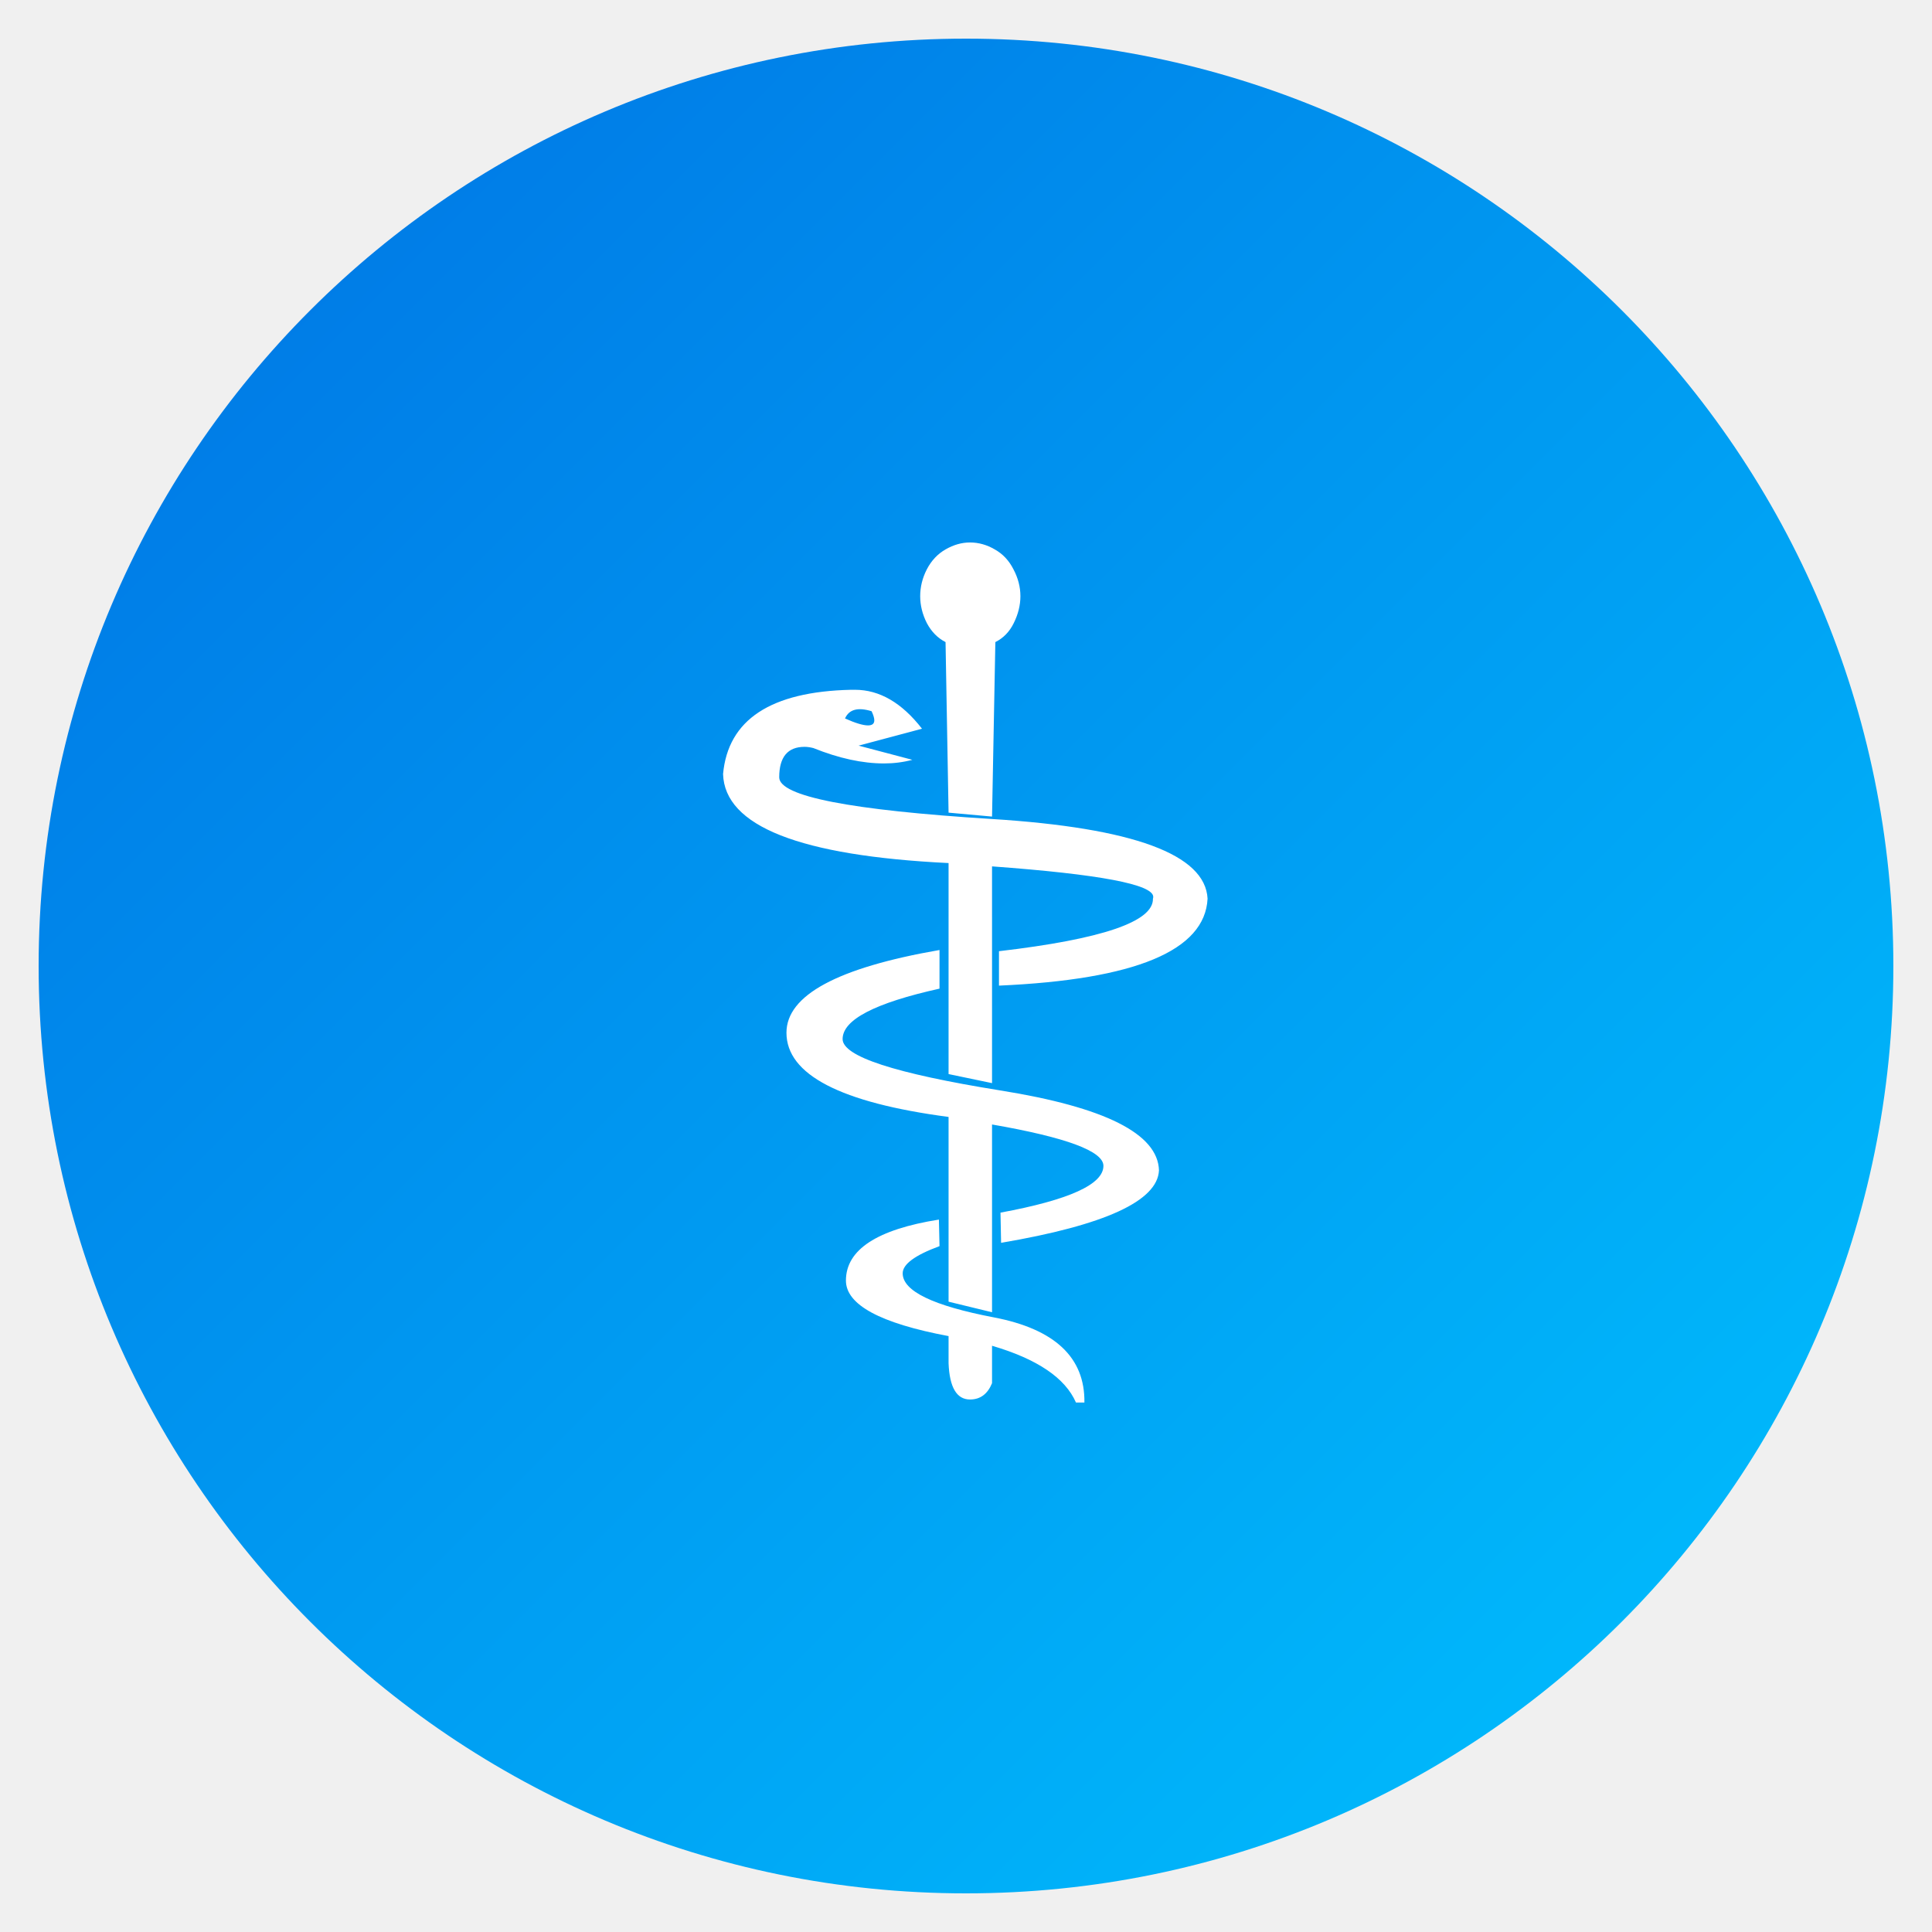
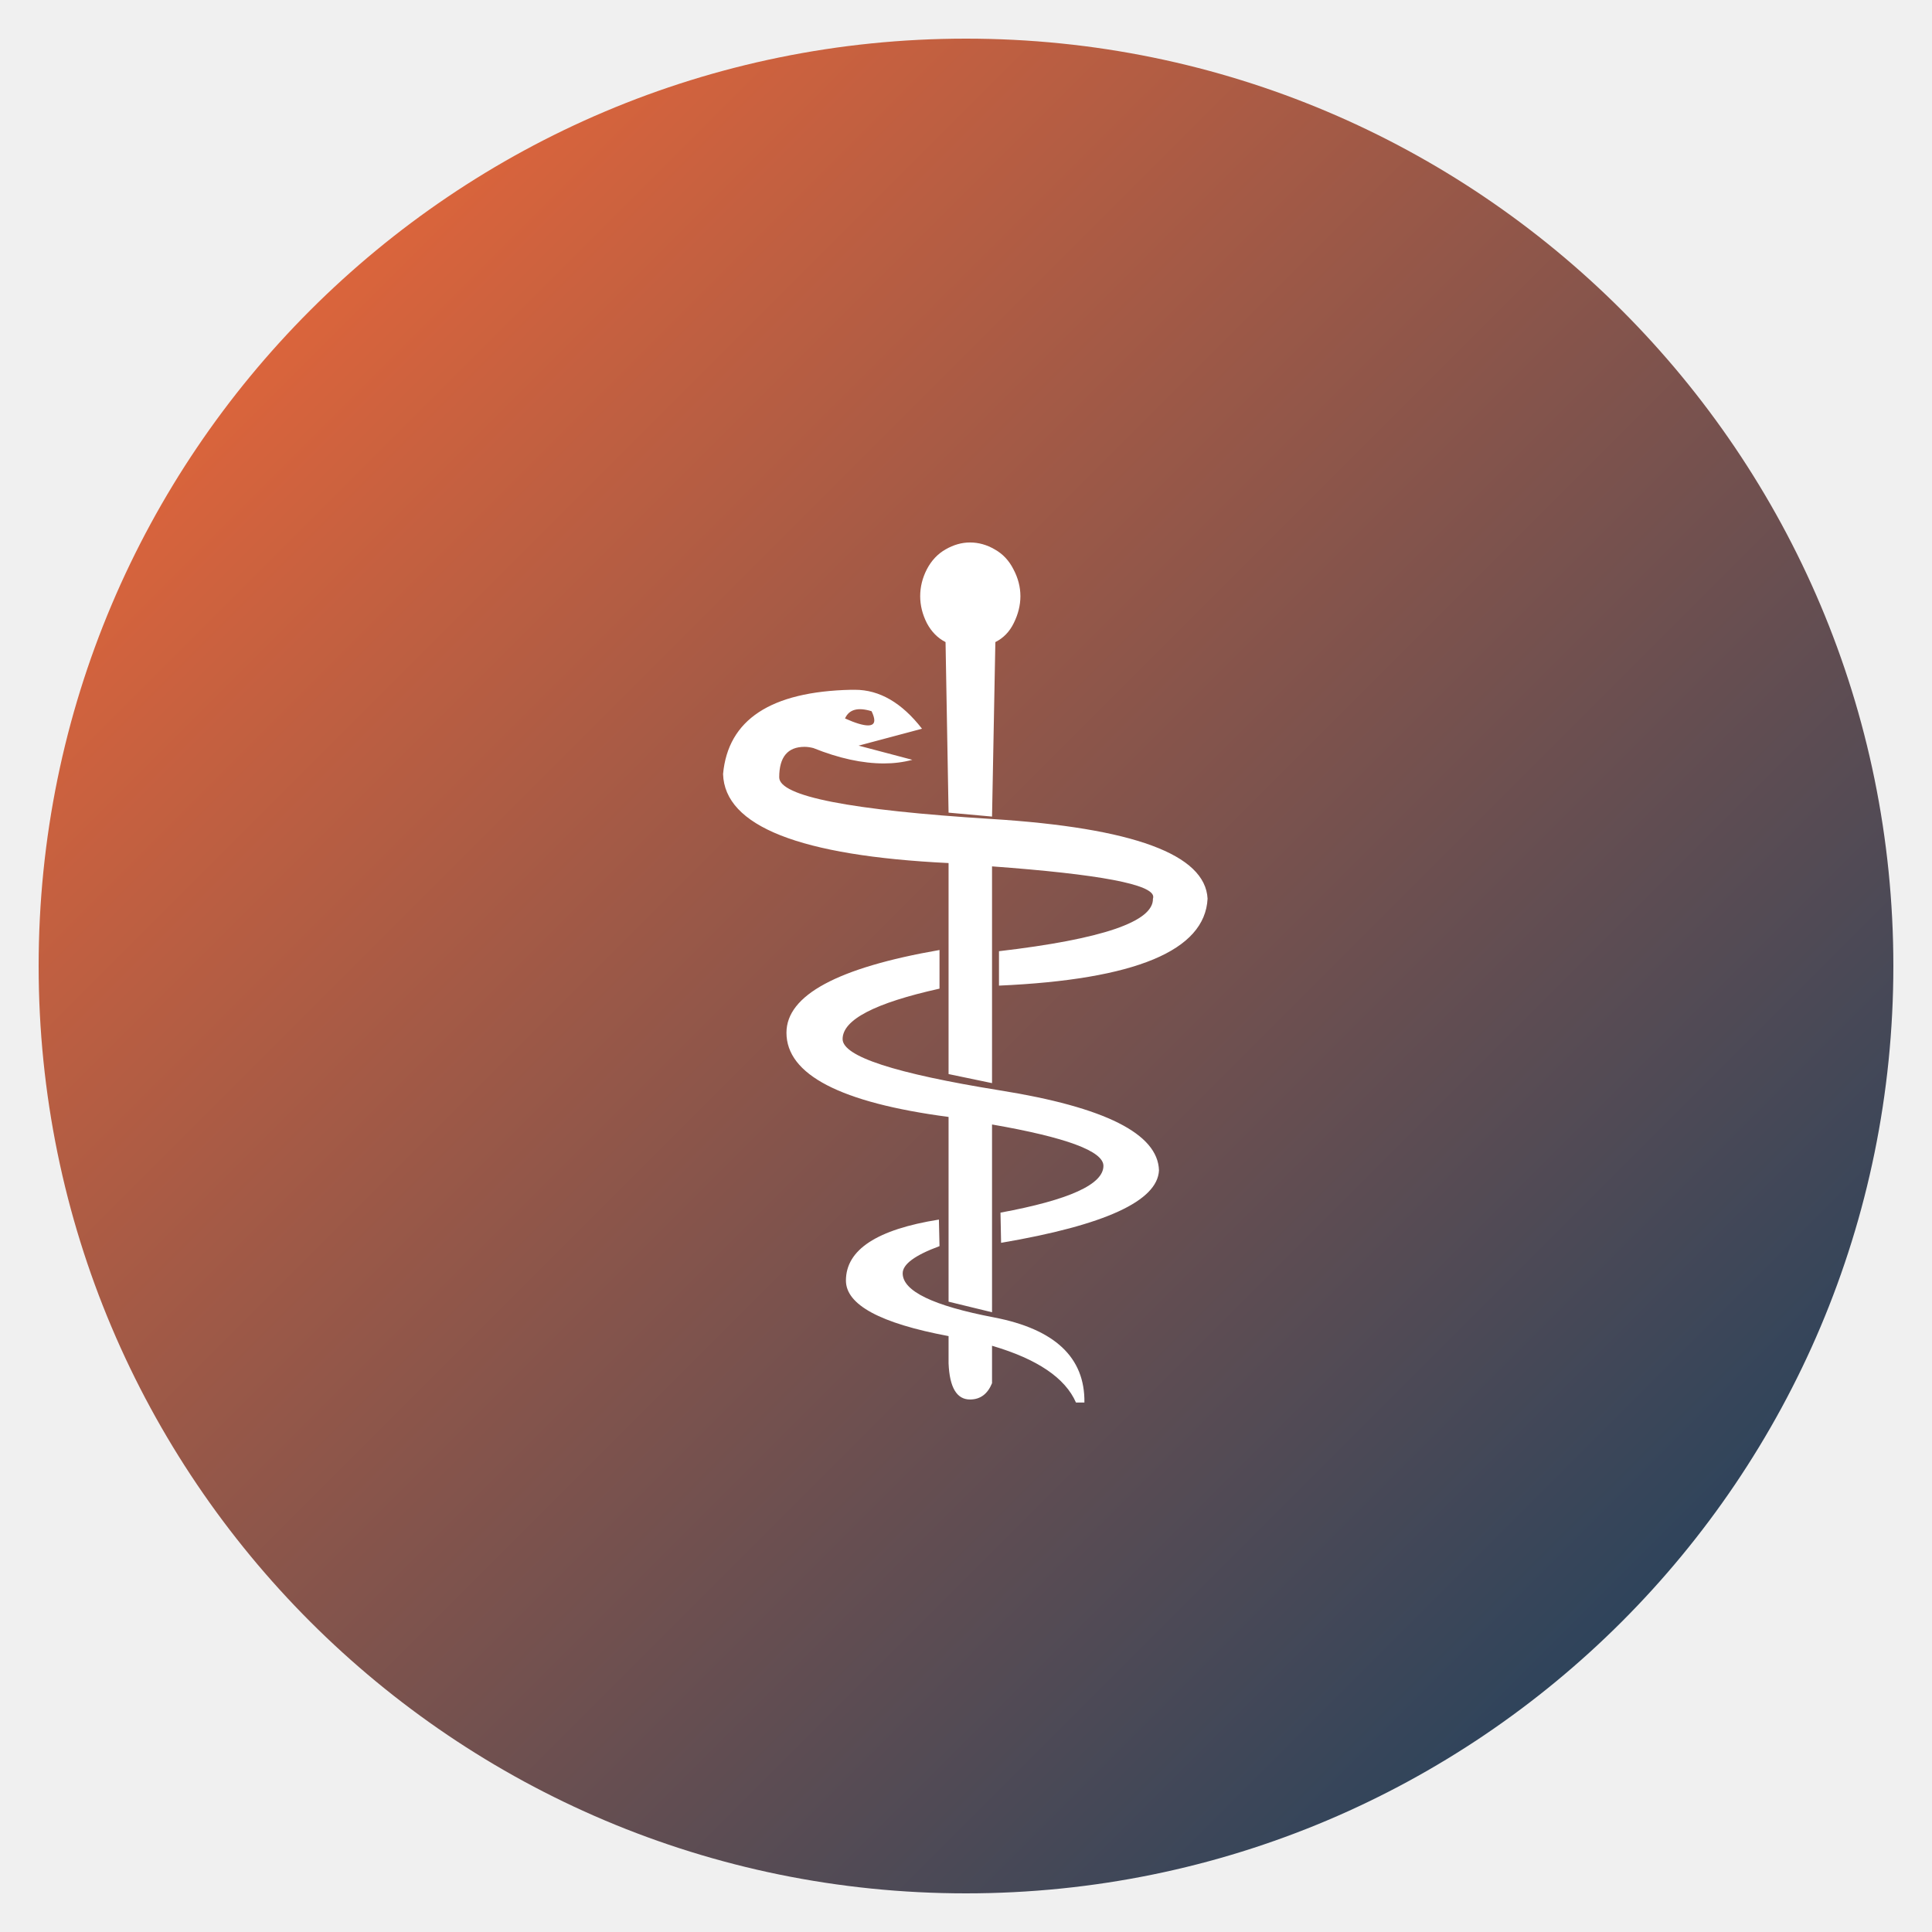
<svg xmlns="http://www.w3.org/2000/svg" viewBox="0 0 100 100">
  <defs>
    <linearGradient id="grad" x1="0%" y1="0%" x2="100%" y2="100%">
-       <stop offset="0%" style="stop-color:#0071e3;stop-opacity:1" />
-       <stop offset="100%" style="stop-color:#00c3ff;stop-opacity:1" />
+       <stop offset="0%" style="stop-color:#FF6B35;stop-opacity:1" />
+       <stop offset="100%" style="stop-color:#0A3D62;stop-opacity:1" />
    </linearGradient>
  </defs>
  <circle cx="50" cy="50" r="48" fill="url(#grad)" />
  <text x="50" y="72" font-size="60" text-anchor="middle" fill="white" font-family="-apple-system, sans-serif">⚕</text>
</svg>
